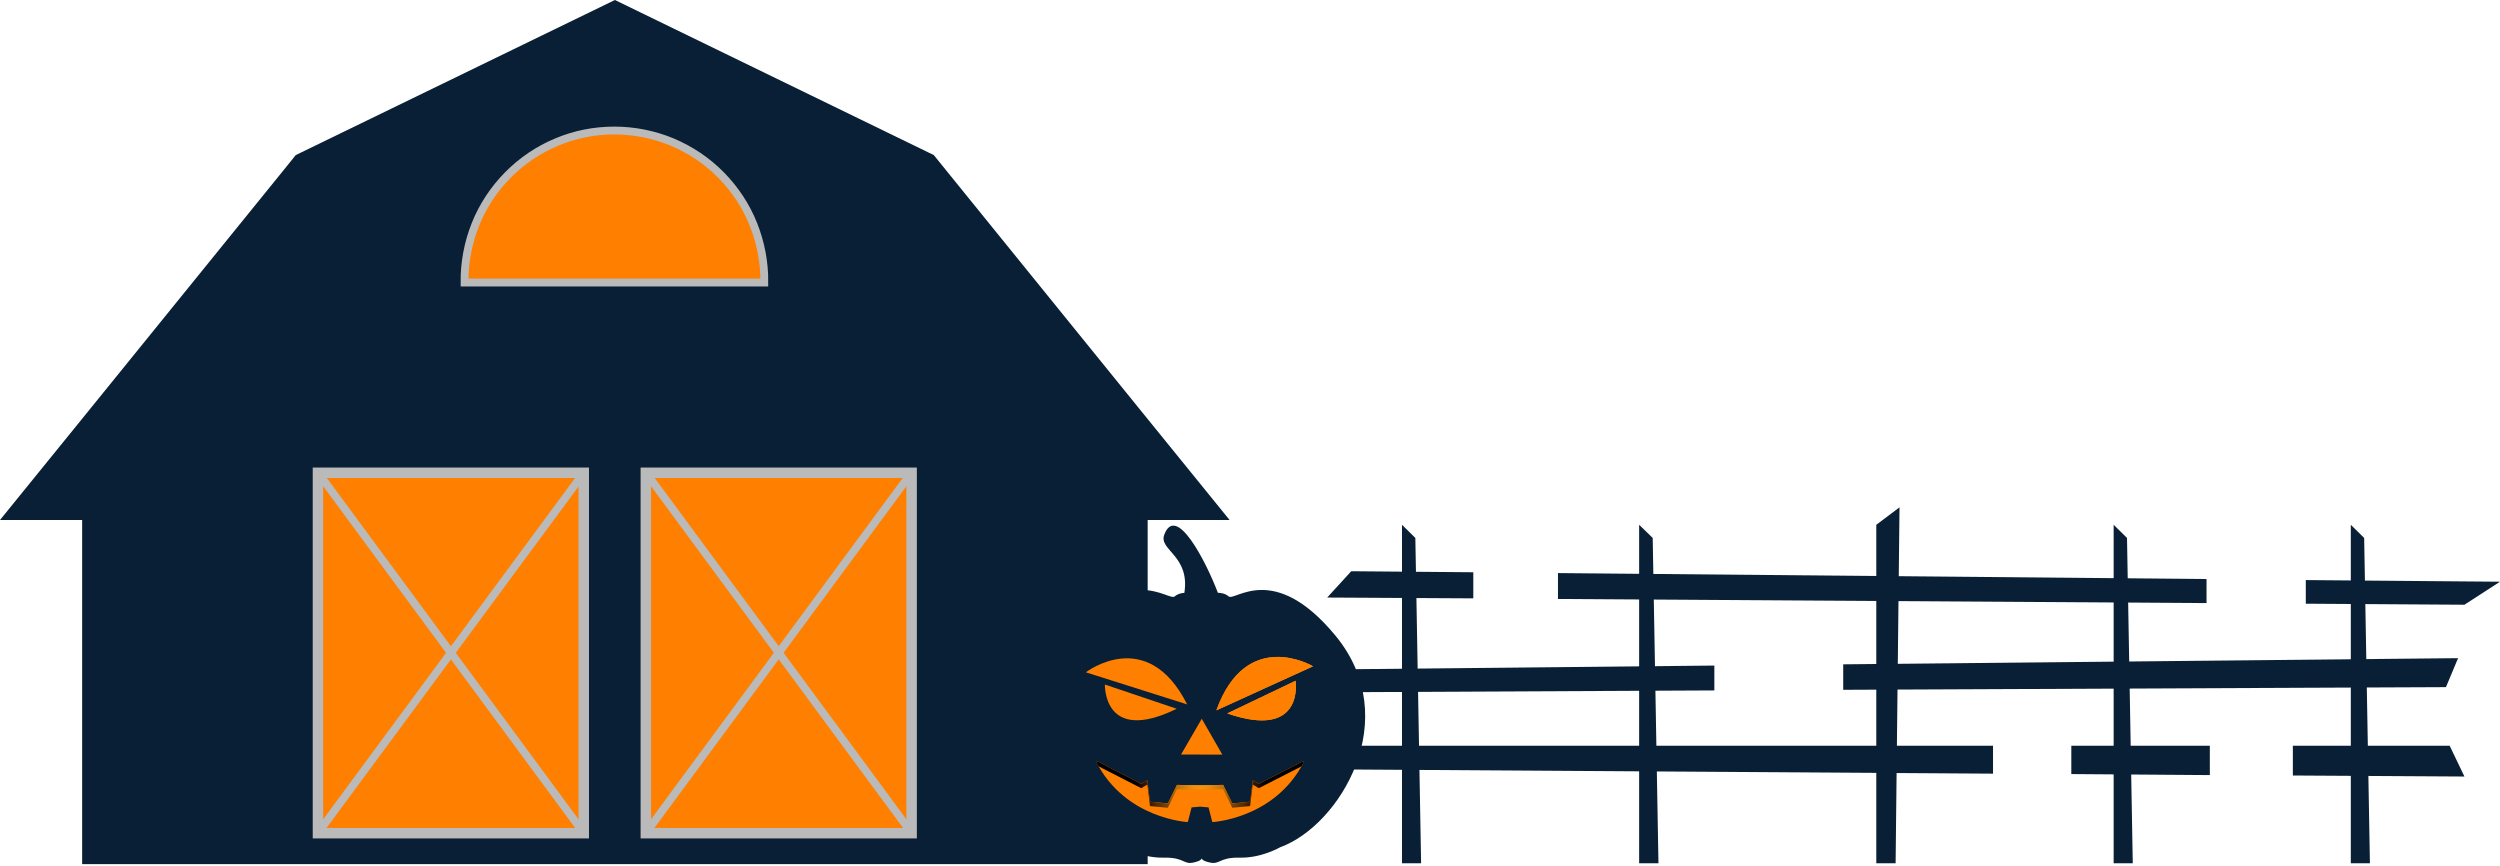
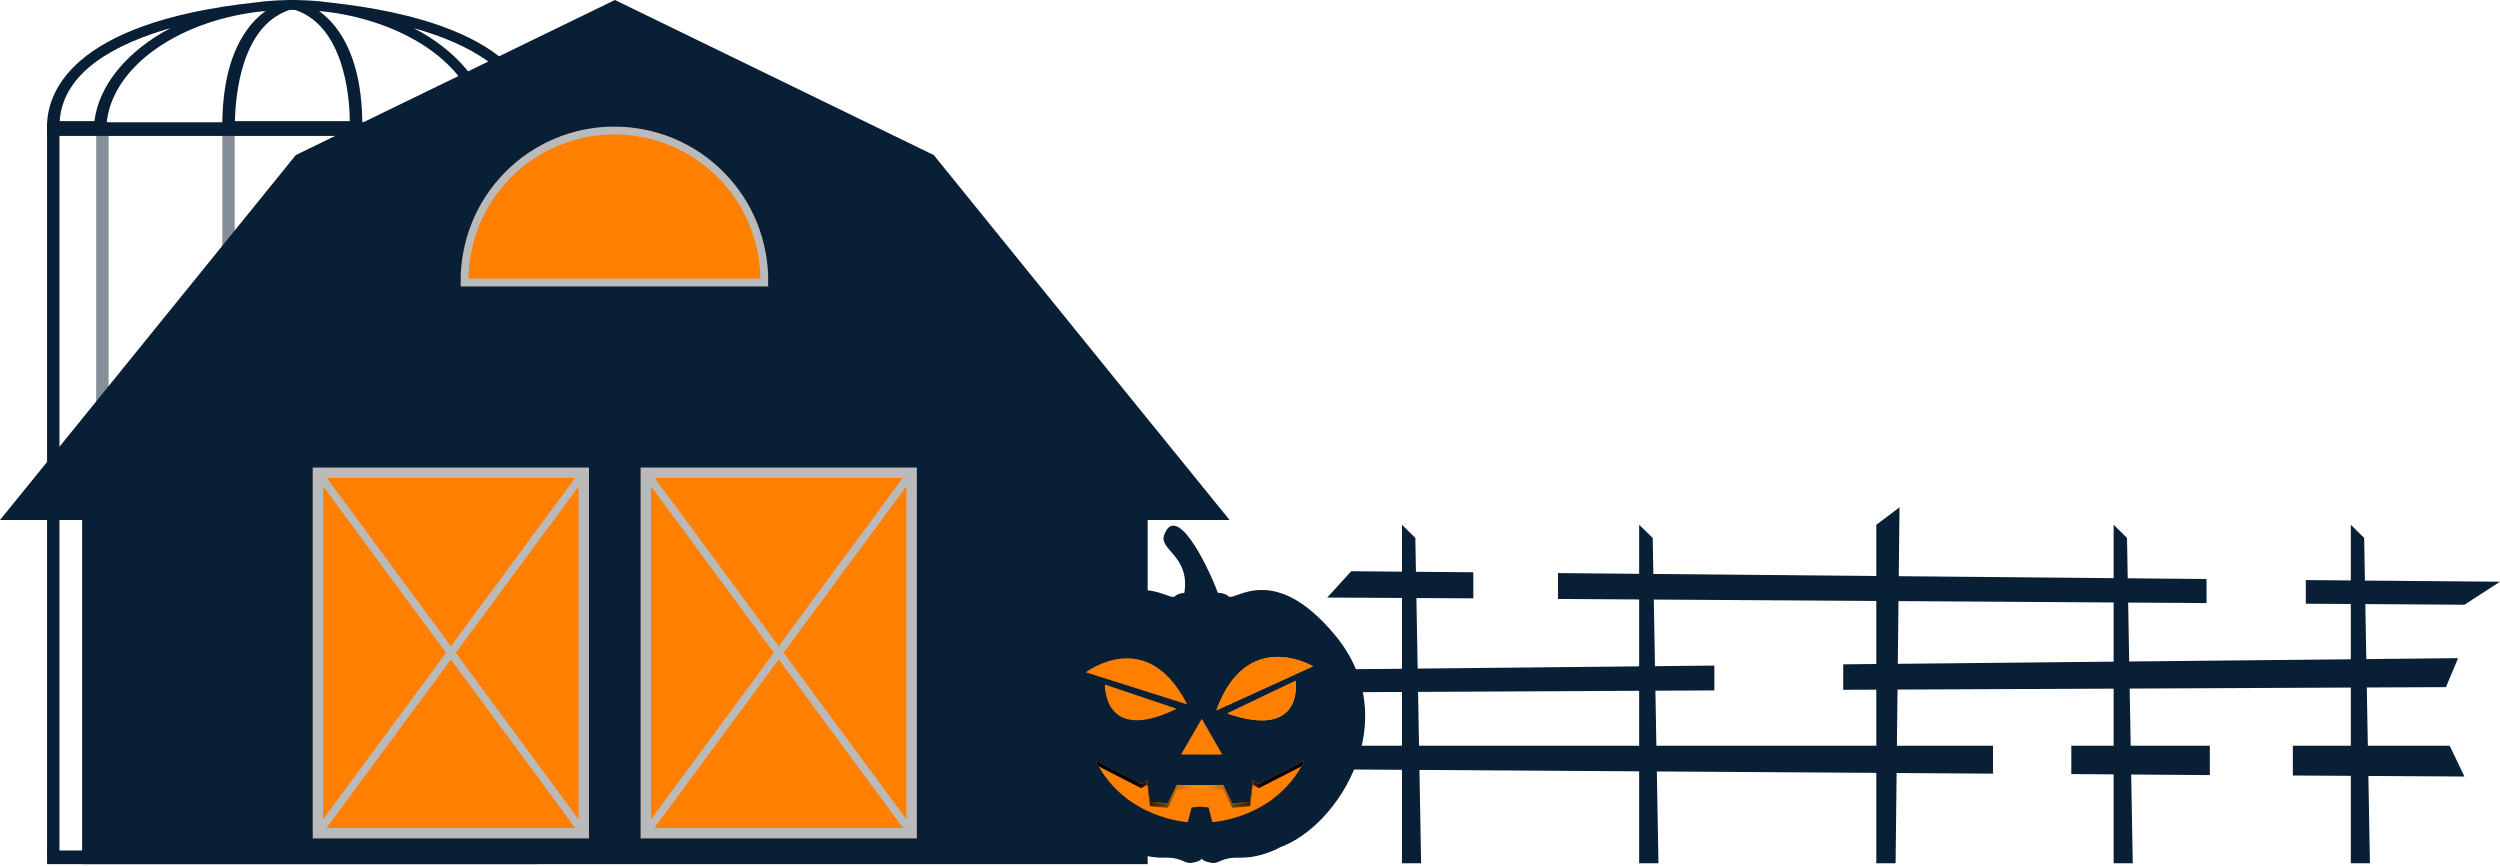
<svg xmlns="http://www.w3.org/2000/svg" width="956" height="331" viewBox="0 0 956 331" fill="none">
+   <path d="M205.649 49.803H182.945V48.063C181.916 26.663 156.838 8.655 125.432 4.566L121.16 4.131C118.786 4.131 116.413 4.131 114.04 3.696H109.451C107.157 3.696 104.784 3.696 102.41 4.131L98.138 4.566C66.494 8.655 42.049 26.663 40.705 48.063V49.803H18V48.15C18 36.406 25.911 8.655 97.901 0.912C101.682 0.4 105.484 0.11 109.293 0.042H114.277C118.086 0.11 121.888 0.4 125.669 0.912C197.738 8.655 205.649 36.406 205.649 48.15V49.803ZM187.454 46.323H200.744C199.479 27.359 179.306 16.745 158.183 10.743C174.638 19.268 185.793 32.404 187.454 46.323ZM22.826 46.323H36.116C37.778 32.404 48.932 19.268 65.229 10.743C44.264 16.745 24.091 27.359 22.826 46.323Z" fill="#091F35" />
+   <path d="M138.564 49.803H85.006V48.15C85.006 12.743 101.224 3.174 108.185 0.651C110.52 -0.217 113.05 -0.217 115.384 0.651C122.346 3.174 138.564 12.743 138.564 48.15V49.803ZM89.832 46.323H133.738C133.738 35.971 131.127 10.308 113.327 3.957C112.323 3.61 111.246 3.61 110.242 3.957C92.442 10.308 90.069 35.971 89.832 46.323Z" fill="#091F35" />
+   <path opacity="0.5" d="M41.531 46.704H36.785V327.202H41.531V46.704Z" fill="#091F35" />
+   <path d="M205.57 46.758H18V51.978H205.57V46.758Z" fill="#091F35" />
+   <path d="M205.57 325.225H18V330.445H205.57V325.225Z" fill="#091F35" />
+   <path d="M22.747 50.064H18V327.835H22.747V50.064Z" fill="#091F35" />
+   <path opacity="0.5" d="M187.532 46.704H182.785V327.202H187.532V46.704Z" fill="#091F35" />
+   <path opacity="0.5" d="M138.484 46.323H133.738V326.821H138.484V46.323Z" fill="#091F35" />
+   <path opacity="0.5" d="M89.753 46.323H85.006V326.821H89.753V46.323Z" fill="#091F35" />
+   <path d="M205.57 50.064H200.823V327.835H205.57V50.064Z" fill="#091F35" />
  <path d="M435.257 155.788L470.19 198.842H438.868V330.44H31.412V198.842H0L34.932 155.788L107.415 66.341L113.102 59.3L235.14 0L357.088 59.3L362.775 66.341L435.257 155.788ZM348.603 318.526V180.79H246.965V318.616H348.603V318.526ZM177.641 108.041H292.458C292.549 100.459 291.104 92.877 288.306 85.837C285.508 78.796 281.266 72.388 275.94 66.972C270.614 61.557 264.205 57.224 257.255 54.336C250.214 51.358 242.722 49.913 235.14 49.913C227.558 49.913 219.976 51.448 213.025 54.336C205.985 57.315 199.666 61.557 194.34 66.972C189.015 72.388 184.772 78.796 181.974 85.837C178.995 92.877 177.551 100.369 177.641 108.041ZM223.315 318.526V180.79H121.587V318.616H223.315V318.526Z" fill="#091F35" />
  <path d="M349.416 180.79H247.777V318.616H349.416V180.79Z" fill="#FF7F00" />
  <path d="M293.361 108.041H178.544C178.454 100.459 179.898 92.877 182.696 85.837C185.494 78.797 189.737 72.388 195.063 66.973C200.388 61.557 206.797 57.225 213.747 54.336C220.788 51.358 228.28 49.914 235.862 49.914C243.444 49.914 251.027 51.448 257.977 54.336C265.018 57.315 271.336 61.557 276.662 66.973C281.988 72.388 286.23 78.797 289.028 85.837C292.097 92.877 293.451 100.369 293.361 108.041Z" fill="#FF7F00" />
  <path d="M224.128 180.79H122.49V318.616H224.128V180.79V180.79Z" fill="#FF7F00" />
  <path d="M177.641 108.041C177.551 100.459 178.995 92.877 181.793 85.837C184.592 78.797 188.834 72.388 194.16 66.973C199.485 61.557 205.894 57.225 212.845 54.336C219.885 51.358 227.377 49.914 234.959 49.914C242.542 49.914 250.124 51.448 257.074 54.336C264.115 57.315 270.434 61.557 275.759 66.973C281.085 72.388 285.327 78.797 288.125 85.837C290.924 92.877 292.368 100.459 292.278 108.041H177.641V108.041Z" stroke="#BABABA" stroke-width="3" stroke-miterlimit="10" />
  <path d="M223.315 180.79H121.587V318.616H223.225V180.79H223.315Z" stroke="#BABABA" stroke-width="4" stroke-miterlimit="10" />
  <path d="M348.603 180.79H246.965V318.616H348.603V180.79V180.79Z" stroke="#BABABA" stroke-width="4" stroke-miterlimit="10" />
  <path d="M121.587 180.7L223.225 318.526" stroke="#BABABA" stroke-width="3" stroke-miterlimit="10" />
  <path d="M223.315 180.7L121.587 318.526" stroke="#BABABA" stroke-width="3" stroke-miterlimit="10" />
  <path d="M348.603 180.7L246.965 318.526" stroke="#BABABA" stroke-width="3" stroke-miterlimit="10" />
  <path d="M246.965 180.7L348.603 318.526" stroke="#BABABA" stroke-width="3" stroke-miterlimit="10" />
-   <path d="M543.429 330.109H536.121V200.68L541.229 205.709L543.429 330.109Z" fill="#091F35" />
-   <path d="M634.196 330.109H626.809V200.68L631.995 205.709L634.196 330.109Z" fill="#091F35" />
-   <path d="M724.882 330.109H717.495V200.68L726.375 194L724.882 330.109Z" fill="#091F35" />
+   <path d="M543.43 330.109H536.121V200.68L541.229 205.709L543.43 330.109Z" fill="#091F35" />
+   <path d="M634.195 330.109H626.808V200.68L631.995 205.709L634.195 330.109Z" fill="#091F35" />
+   <path d="M724.882 330.109H717.495V200.68L726.376 194L724.882 330.109Z" fill="#091F35" />
  <path d="M815.569 330.109H808.261V200.68L813.369 205.709L815.569 330.109Z" fill="#091F35" />
  <path d="M906.256 330.109H898.947V200.68L904.055 205.709L906.256 330.109Z" fill="#091F35" />
-   <path d="M563.39 218.833L516.711 218.44L507.517 228.499L563.39 228.813V218.833Z" fill="#091F35" />
-   <path d="M595.768 219.147V229.049L843.781 230.621V221.426L595.768 219.147Z" fill="#091F35" />
-   <path d="M881.737 221.819V230.856L942.405 231.249L956 222.448L881.737 221.819Z" fill="#091F35" />
+   <path d="M563.391 218.833L516.711 218.44L507.517 228.499L563.391 228.813V218.833Z" fill="#091F35" />
+   <path d="M595.767 219.147V229.049L843.781 230.62V221.426L595.767 219.147Z" fill="#091F35" />
+   <path d="M881.738 221.819V230.856L942.405 231.249L956 222.448L881.738 221.819Z" fill="#091F35" />
  <path d="M655.57 254.51L507.517 256.003L494 264.805L655.57 264.019V254.51Z" fill="#091F35" />
  <path d="M704.843 254.039V263.783L935.332 262.762L939.969 251.681L704.843 254.039Z" fill="#091F35" />
-   <path d="M876.786 296.553L942.404 296.946L936.746 285.158H876.786V296.553Z" fill="#091F35" />
-   <path d="M762.131 285.158H512.546L507.517 294.196L762.131 295.846V285.158Z" fill="#091F35" />
+   <path d="M876.786 296.553L942.405 296.946L936.746 285.158H876.786V296.553Z" fill="#091F35" />
+   <path d="M762.131 285.158H512.546L507.517 294.195L762.131 295.846V285.158Z" fill="#091F35" />
  <path d="M792.072 285.158V296.003L845.038 296.396V285.158H792.072Z" fill="#091F35" />
  <path d="M510.586 242.955C486.991 214.464 472.163 230.151 469.813 228.056C468.627 227.003 467.023 226.707 465.715 226.676C461.045 214.403 449.691 192.463 445.205 204.491C442.998 210.387 455.138 212.421 452.9 226.707C451.684 226.789 450.284 227.116 449.231 228.056C446.881 230.151 432.063 214.464 408.457 242.955C381.929 274.971 406.761 315.755 429.498 323.982C429.498 323.982 436.682 328.161 444.929 327.967C453.166 327.773 452.471 330.9 456.783 329.735C456.783 329.735 459.226 329.245 459.522 328.264C459.818 329.245 462.271 329.735 462.271 329.735C466.583 330.91 465.899 327.783 474.125 327.967C482.362 328.161 489.545 323.982 489.545 323.982C512.293 315.745 537.115 274.961 510.586 242.955Z" fill="#091F35" />
  <path d="M467.421 288.563L459.553 274.859L451.623 288.532L467.421 288.563Z" fill="#FF7F00" />
  <path d="M498.089 291.179L481.391 299.732L479.051 298.363L478.059 306.579L471.243 307.223L467.728 300.141L458.909 300.294L450.09 300.141L446.575 307.223L439.758 306.579L438.757 298.363L436.417 299.732L419.719 291.179L419.208 291.352C430.316 313.17 454.218 314.366 454.218 314.366L455.659 308.755L458.909 308.459L462.148 308.755L463.589 314.366C463.589 314.366 487.492 313.17 498.61 291.352L498.089 291.179Z" fill="#FF7F00" />
-   <path d="M436.407 301.398L438.747 300.028L439.748 308.245L446.564 308.888L450.08 301.807L458.899 301.95L467.718 301.807L471.233 308.888L478.049 308.245L479.04 300.028L481.381 301.398L497.68 293.059C497.997 292.507 498.303 291.935 498.6 291.363L498.089 291.189L481.391 299.742L479.051 298.373L478.059 306.589L471.243 307.233L467.728 300.151L458.909 300.304L450.09 300.151L446.575 307.233L439.758 306.589L438.757 298.373L436.417 299.742L419.719 291.189L419.208 291.363C419.504 291.935 419.811 292.497 420.117 293.059L436.407 301.398Z" fill="url(#paint0_radial_51:675)" />
+   <path d="M436.407 301.398L438.747 300.028L439.748 308.245L446.564 308.888L450.08 301.807L458.899 301.95L467.718 301.807L471.233 308.888L478.049 308.245L479.04 300.028L481.381 301.398L497.68 293.059C497.997 292.507 498.303 291.935 498.6 291.363L498.089 291.189L481.391 299.742L479.051 298.373L478.059 306.589L471.243 307.233L467.728 300.151L458.909 300.304L450.09 300.151L446.575 307.233L439.758 306.589L438.757 298.373L436.417 299.742L419.719 291.189L419.208 291.363C419.504 291.935 419.811 292.497 420.117 293.059L436.407 301.398Z" fill="url(#paint0_radial_90:1039)" />
  <path d="M465.132 271.64L502.115 254.789C502.115 254.789 476.67 239.644 465.132 271.64Z" fill="#F9950F" />
  <path d="M469.302 272.815L495.442 260.317C495.442 260.307 498.998 283.106 469.302 272.815Z" fill="#F9950F" />
  <path d="M465.132 271.64L502.115 254.789C502.115 254.789 476.67 239.644 465.132 271.64Z" fill="#FF7F00" />
  <path d="M469.302 272.815L495.442 260.317C495.442 260.307 498.998 283.106 469.302 272.815Z" fill="#FF7F00" />
  <path d="M453.973 269.371C438.675 239 415.233 257.088 415.233 257.088L453.973 269.371Z" fill="#FF7F00" />
-   <path d="M449.977 271.037C421.732 284.833 422.519 261.768 422.519 261.768L449.977 271.037Z" fill="#FF7F00" />
+   <path d="M449.977 271.037C421.732 284.833 422.519 261.769 422.519 261.769L449.977 271.037Z" fill="#FF7F00" />
  <defs>
-     <radialGradient id="paint0_radial_51:675" cx="0" cy="0" r="1" gradientUnits="userSpaceOnUse" gradientTransform="translate(458.896 300.033) scale(28.7643)">
+     <radialGradient id="paint0_radial_90:1039" cx="0" cy="0" r="1" gradientUnits="userSpaceOnUse" gradientTransform="translate(458.896 300.033) scale(28.7643)">
      <stop stop-color="#F9950F" />
      <stop offset="0.116" stop-color="#EC8C0D" />
      <stop offset="0.279" stop-color="#C77407" />
      <stop offset="0.628" stop-color="#572C00" />
      <stop offset="0.843" stop-color="#0C0000" />
      <stop offset="0.889" />
      <stop offset="1" />
    </radialGradient>
  </defs>
</svg>
